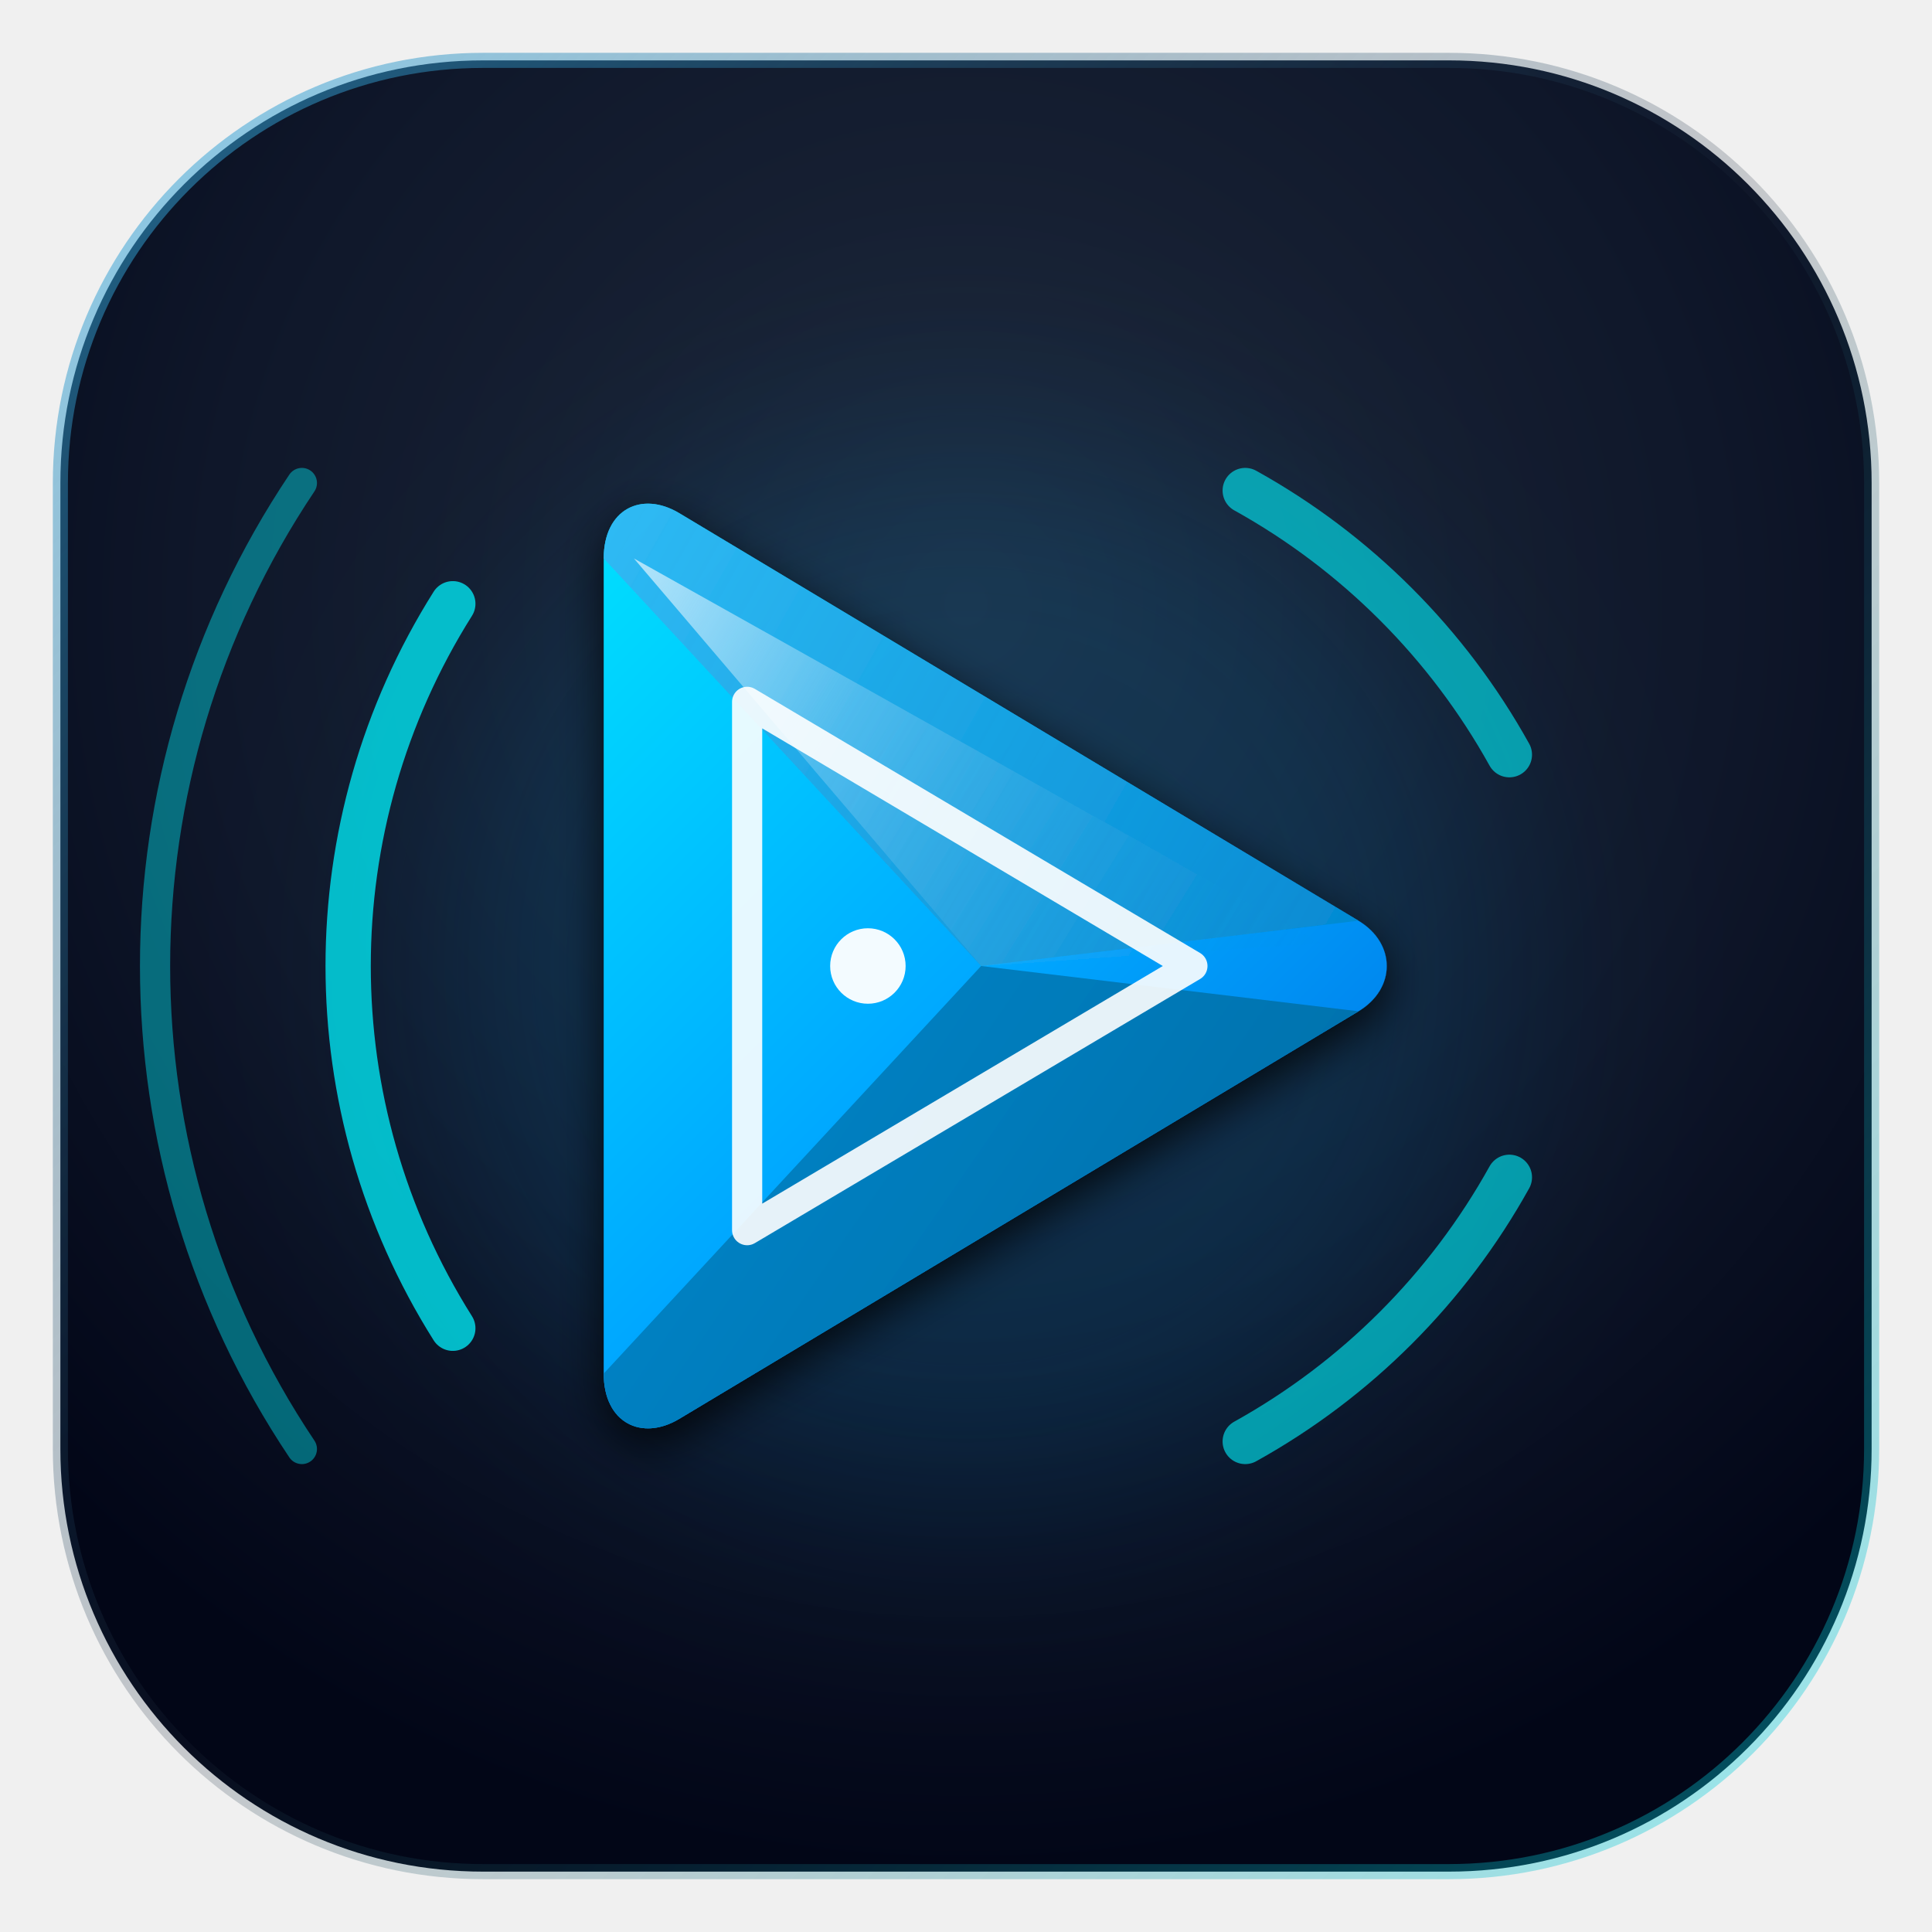
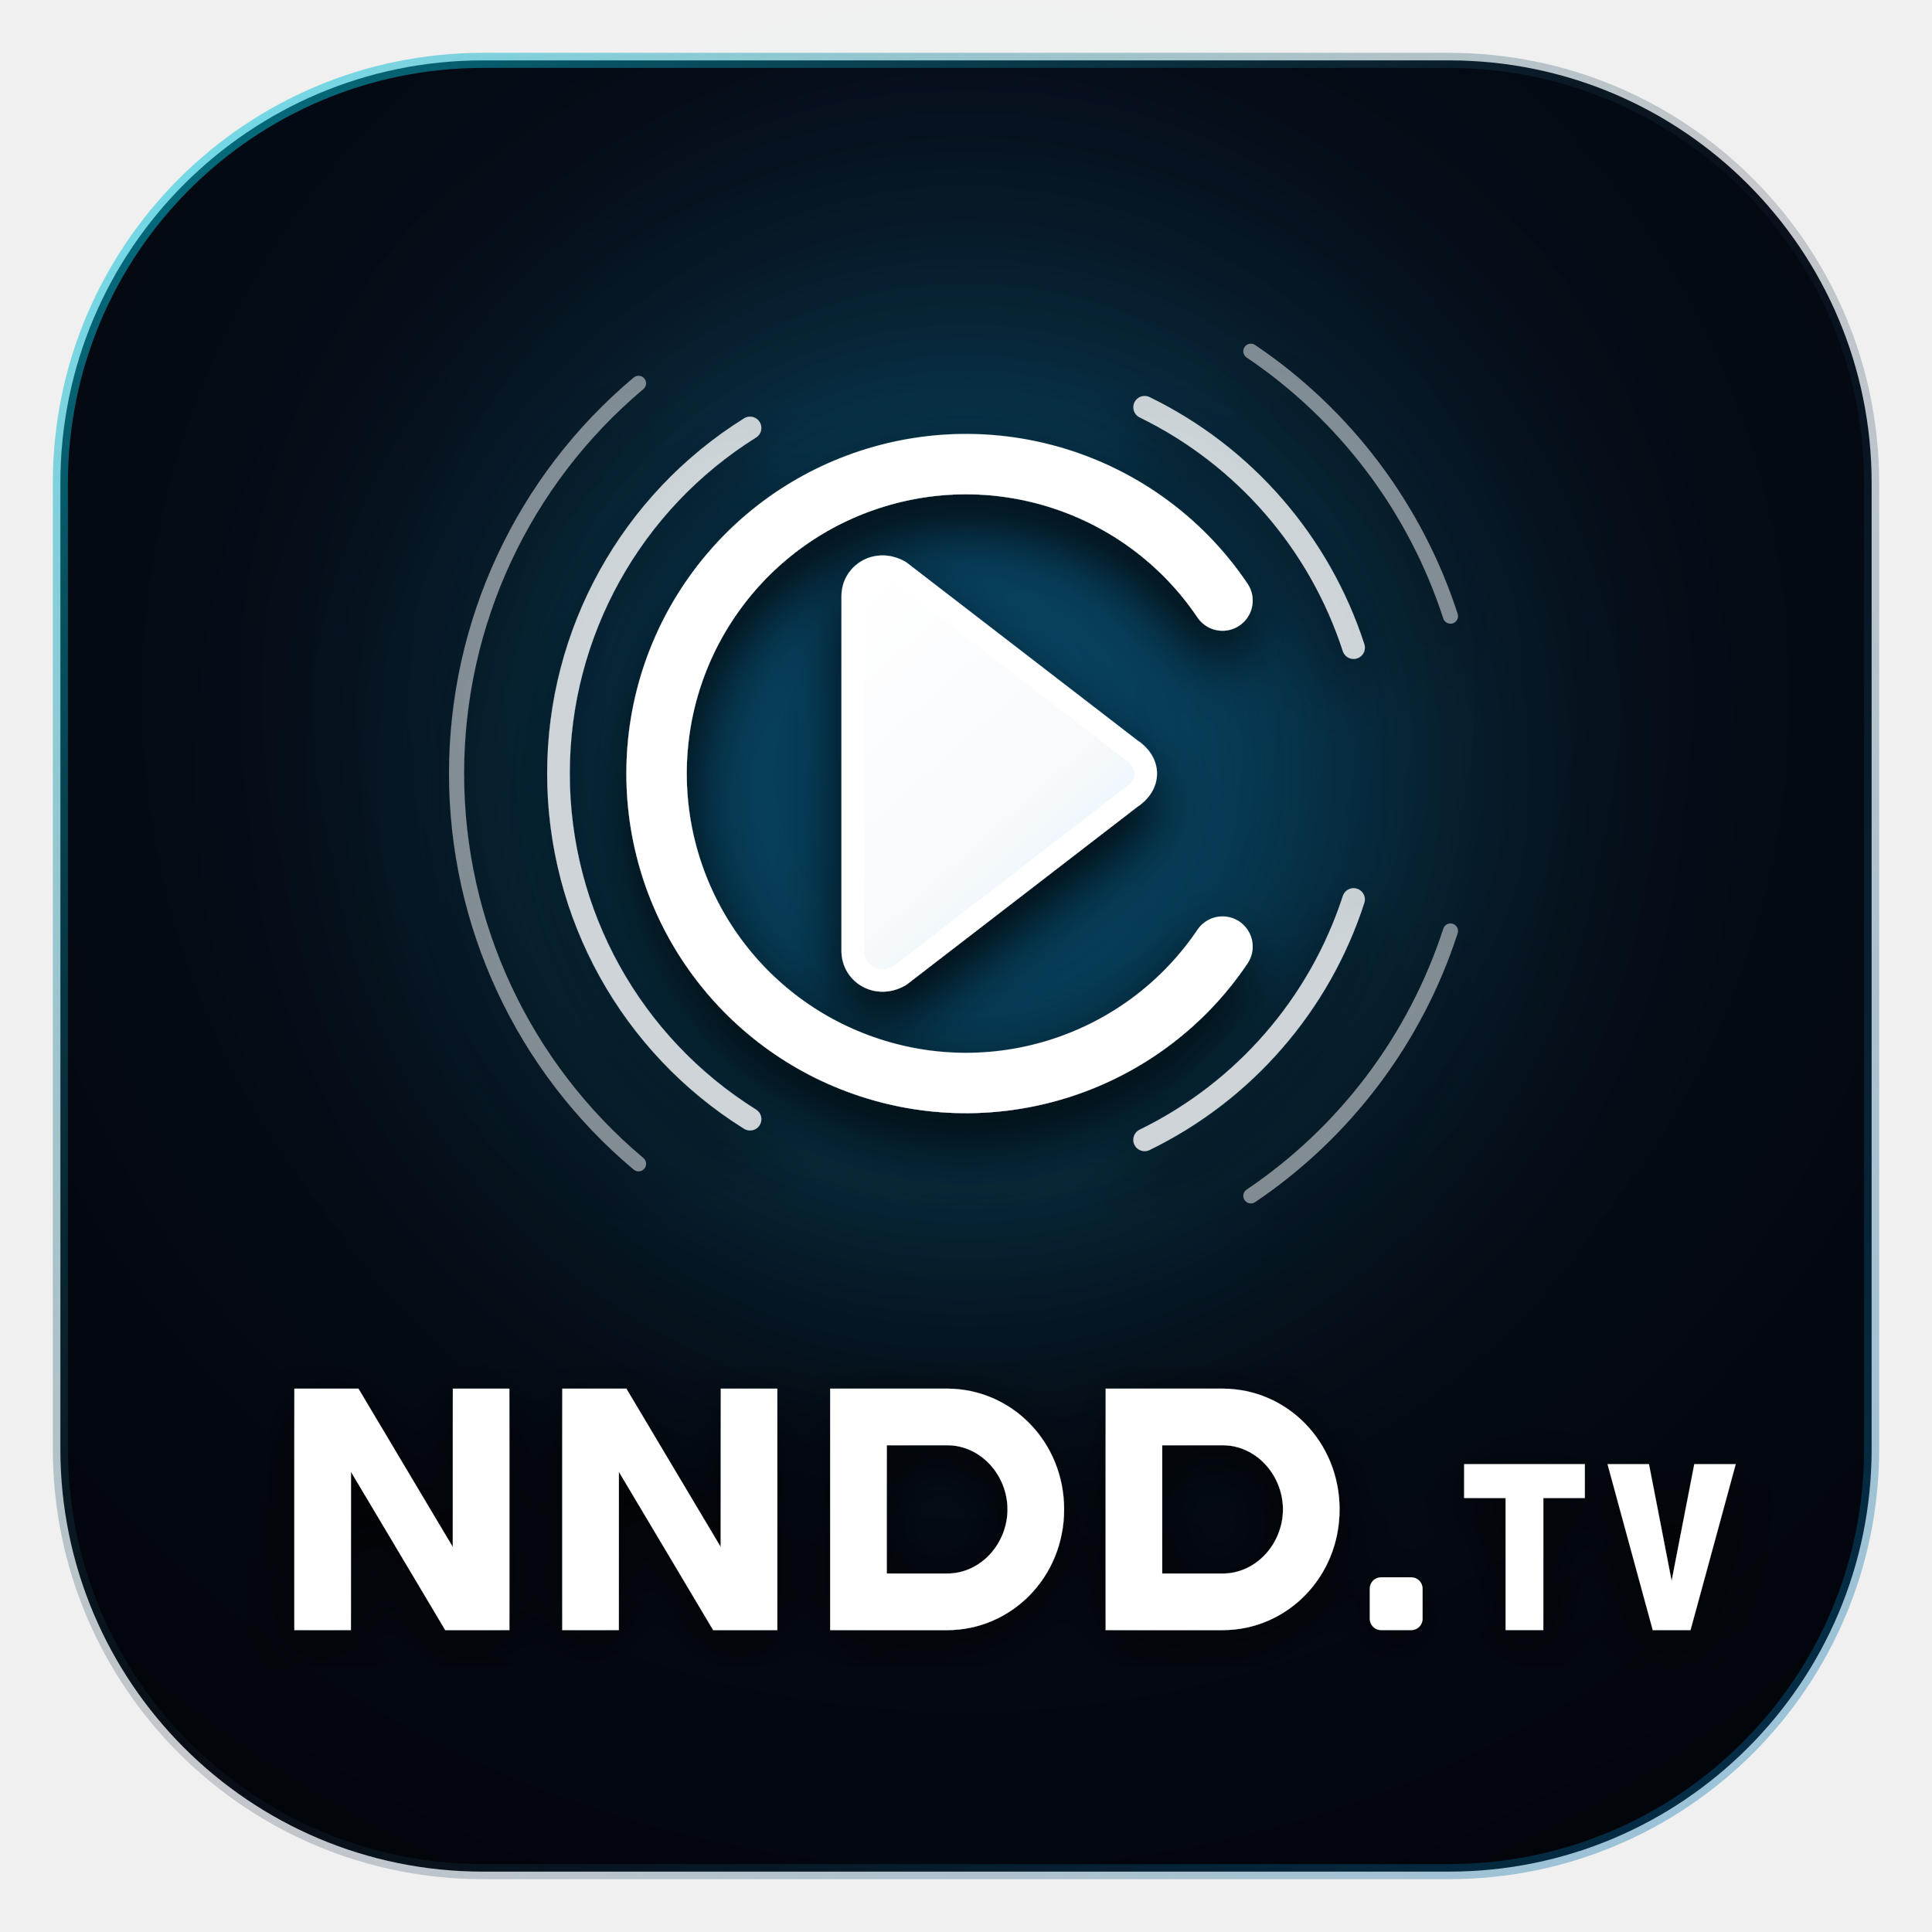
<svg xmlns="http://www.w3.org/2000/svg" viewBox="0 0 512 512" fill="none">
  <defs>
-     <radialGradient id="obsidianBg" cx="50%" cy="30%" r="70%">
-       <stop offset="0%" stop-color="#1E293B" />
-       <stop offset="60%" stop-color="#0F172A" />
-       <stop offset="100%" stop-color="#020617" />
+     <radialGradient id="obsidianBg" cx="50%" cy="35%" r="75%">
+       <stop offset="0%" stop-color="#0B1A30" />
+       <stop offset="50%" stop-color="#050C17" />
+       <stop offset="100%" stop-color="#02050A" />
    </radialGradient>
-     <linearGradient id="prismA" x1="120" y1="100" x2="420" y2="400" gradientUnits="userSpaceOnUse">
-       <stop offset="0%" stop-color="#00F2FE" />
-       <stop offset="50%" stop-color="#00A8FF" />
-       <stop offset="100%" stop-color="#0052D4" />
-     </linearGradient>
-     <linearGradient id="prismB" x1="140" y1="120" x2="380" y2="256" gradientUnits="userSpaceOnUse">
-       <stop offset="0%" stop-color="#38BDF8" stop-opacity="0.95" />
-       <stop offset="100%" stop-color="#0284C7" stop-opacity="0.8" />
-     </linearGradient>
-     <linearGradient id="prismC" x1="200" y1="256" x2="380" y2="380" gradientUnits="userSpaceOnUse">
-       <stop offset="0%" stop-color="#0284C7" />
-       <stop offset="100%" stop-color="#0369A1" />
-     </linearGradient>
-     <linearGradient id="prismSpecular" x1="150" y1="120" x2="360" y2="250" gradientUnits="userSpaceOnUse">
-       <stop offset="0%" stop-color="#FFFFFF" stop-opacity="0.85" />
-       <stop offset="40%" stop-color="#E0F2FE" stop-opacity="0.25" />
-       <stop offset="100%" stop-color="#0284C7" stop-opacity="0" />
+     <linearGradient id="triangleGrad" x1="220" y1="160" x2="300" y2="250" gradientUnits="userSpaceOnUse">
+       <stop offset="0%" stop-color="#FFFFFF" />
+       <stop offset="60%" stop-color="#F8FAFC" />
+       <stop offset="100%" stop-color="#E0F2FE" />
    </linearGradient>
    <linearGradient id="rimBorder" x1="0" y1="0" x2="512" y2="512" gradientUnits="userSpaceOnUse">
-       <stop offset="0%" stop-color="#38BDF8" stop-opacity="0.6" />
+       <stop offset="0%" stop-color="#00E5FF" stop-opacity="0.6" />
      <stop offset="50%" stop-color="#1E293B" stop-opacity="0.2" />
-       <stop offset="100%" stop-color="#00F2FE" stop-opacity="0.4" />
+       <stop offset="100%" stop-color="#0284C7" stop-opacity="0.4" />
    </linearGradient>
-     <filter id="neonGlow" x="-20%" y="-20%" width="140%" height="140%">
-       <feDropShadow dx="0" dy="12" stdDeviation="16" flood-color="#00F2FE" flood-opacity="0.45" />
-       <feDropShadow dx="0" dy="4" stdDeviation="6" flood-color="#000000" flood-opacity="0.8" />
+     <filter id="broadcastGlow" x="-25%" y="-25%" width="150%" height="150%">
+       <feDropShadow dx="0" dy="0" stdDeviation="12" flood-color="#00E5FF" flood-opacity="0.65" />
+       <feDropShadow dx="0" dy="4" stdDeviation="20" flood-color="#0284C7" flood-opacity="0.45" />
+       <feDropShadow dx="0" dy="8" stdDeviation="8" flood-color="#000000" flood-opacity="0.85" />
+     </filter>
+     <filter id="wordmarkGlow" x="-15%" y="-15%" width="130%" height="130%">
+       <feDropShadow dx="0" dy="0" stdDeviation="6" flood-color="#00E5FF" flood-opacity="0.4" />
+       <feDropShadow dx="0" dy="4" stdDeviation="8" flood-color="#000000" flood-opacity="0.8" />
    </filter>
  </defs>
  <rect x="16" y="16" width="480" height="480" rx="112" fill="url(#obsidianBg)" />
  <rect x="16" y="16" width="480" height="480" rx="112" fill="none" stroke="url(#rimBorder)" stroke-width="4" />
-   <circle cx="256" cy="256" r="140" fill="#0284C7" opacity="0.18" filter="blur(30px)" />
-   <path d="M 120 160 A 180 180 0 0 0 120 352" fill="none" stroke="#00F2FE" stroke-width="12" stroke-linecap="round" opacity="0.75" />
-   <path d="M 80 128 A 230 230 0 0 0 80 384" fill="none" stroke="#00F2FE" stroke-width="8" stroke-linecap="round" opacity="0.4" />
-   <path d="M 330 130 A 180 180 0 0 1 400 200" fill="none" stroke="#00F2FE" stroke-width="12" stroke-linecap="round" opacity="0.6" />
-   <path d="M 400 312 A 180 180 0 0 1 330 382" fill="none" stroke="#00F2FE" stroke-width="12" stroke-linecap="round" opacity="0.6" />
-   <g filter="url(#neonGlow)">
-     <path d="M 180 136 C 170 130 160 135 160 148 L 160 364 C 160 377 170 382 180 376 L 360 268 C 370 262 370 250 360 244 Z" fill="url(#prismA)" />
-     <path d="M 160 148 L 260 256 L 360 244 L 180 136 C 170 130 160 135 160 148 Z" fill="url(#prismB)" />
-     <path d="M 160 364 L 260 256 L 360 268 L 180 376 C 170 382 160 377 160 364 Z" fill="url(#prismC)" />
-     <path d="M 168 148 L 350 250 L 260 256 Z" fill="url(#prismSpecular)" />
-     <path d="M 198 186 L 316 256 L 198 326 Z" fill="none" stroke="#FFFFFF" stroke-width="8" stroke-linejoin="round" stroke-linecap="round" opacity="0.9" />
-     <circle cx="230" cy="256" r="10" fill="#FFFFFF" opacity="0.95" />
+   <circle cx="256" cy="205" r="140" fill="#00E5FF" opacity="0.12" filter="blur(35px)" />
+   <circle cx="256" cy="205" r="90" fill="#0284C7" opacity="0.2" filter="blur(25px)" />
+ 
+   {/* =========================================================================
+       PART 1: BROADCAST PLAY-WAVE EMBLEM (cx = 256, cy = 205)
+      ========================================================================= */}
+   <g filter="url(#broadcastGlow)">
+     <g opacity="0.48">
+       <path d="M 169.22 308.42 A 135 135 0 0 1 169.22 101.58" fill="none" stroke="#FFFFFF" stroke-width="4" stroke-linecap="round" />
+       <path d="M 331.49 93.08 A 135 135 0 0 1 384.39 163.28" fill="none" stroke="#FFFFFF" stroke-width="4" stroke-linecap="round" />
+       <path d="M 384.39 246.72 A 135 135 0 0 1 331.49 316.92" fill="none" stroke="#FFFFFF" stroke-width="4" stroke-linecap="round" />
+     </g>
+     <g opacity="0.78">
+       <path d="M 198.77 296.59 A 108 108 0 0 1 198.77 113.41" fill="none" stroke="#FFFFFF" stroke-width="6" stroke-linecap="round" />
+       <path d="M 303.34 107.93 A 108 108 0 0 1 358.71 171.63" fill="none" stroke="#FFFFFF" stroke-width="6" stroke-linecap="round" />
+       <path d="M 358.71 238.37 A 108 108 0 0 1 303.34 302.07" fill="none" stroke="#FFFFFF" stroke-width="6" stroke-linecap="round" />
+     </g>
+     <path d="M 323.98 159.15 A 82 82 0 1 0 323.98 250.85" fill="none" stroke="#FFFFFF" stroke-width="16" stroke-linecap="round" />
+     <path d="M 226 158 C 226 152 232.5 148 238.5 151.5 L 299.5 198.5 C 305 202 305 208 299.5 211.5 L 238.5 258.5 C 232.5 262 226 258 226 252 Z" fill="url(#triangleGrad)" stroke="#FFFFFF" stroke-width="6" stroke-linejoin="round" />
+   </g>
+ 
+   {/* =========================================================================
+       PART 2: TYPOGRAPHY NNDD.TV (Centered Horizontally across x = 76 to 436, y = 370..434)
+      ========================================================================= */}
+   <g fill="#FFFFFF" filter="url(#wordmarkGlow)">
+     <path d="M 78 432 L 78 368 L 95 368 L 120 410 L 120 368 L 135 368 L 135 432 L 118 432 L 93 390 L 93 432 Z" />
+     <path d="M 149 432 L 149 368 L 166 368 L 191 410 L 191 368 L 206 368 L 206 432 L 189 432 L 164 390 L 164 432 Z" />
+     <path d="M 220 368 L 251 368 C 268 368 282 382 282 400 C 282 418 268 432 251 432 L 220 432 Z M 235 383 L 235 417 L 251 417 C 260 417 267 409 267 400 C 267 391 260 383 251 383 Z" />
+     <path d="M 293 368 L 324 368 C 341 368 355 382 355 400 C 355 418 341 432 324 432 L 293 432 Z M 308 383 L 308 417 L 324 417 C 333 417 340 409 340 400 C 340 391 333 383 324 383 Z" />
+     <rect x="363" y="418" width="14" height="14" rx="3" />
+     <path d="M 388 388 L 420 388 L 420 397 L 409 397 L 409 432 L 399 432 L 399 397 L 388 397 Z" />
+     <path d="M 426 388 L 437 388 L 443 419 L 449 388 L 460 388 L 448 432 L 438 432 Z" />
  </g>
</svg>
